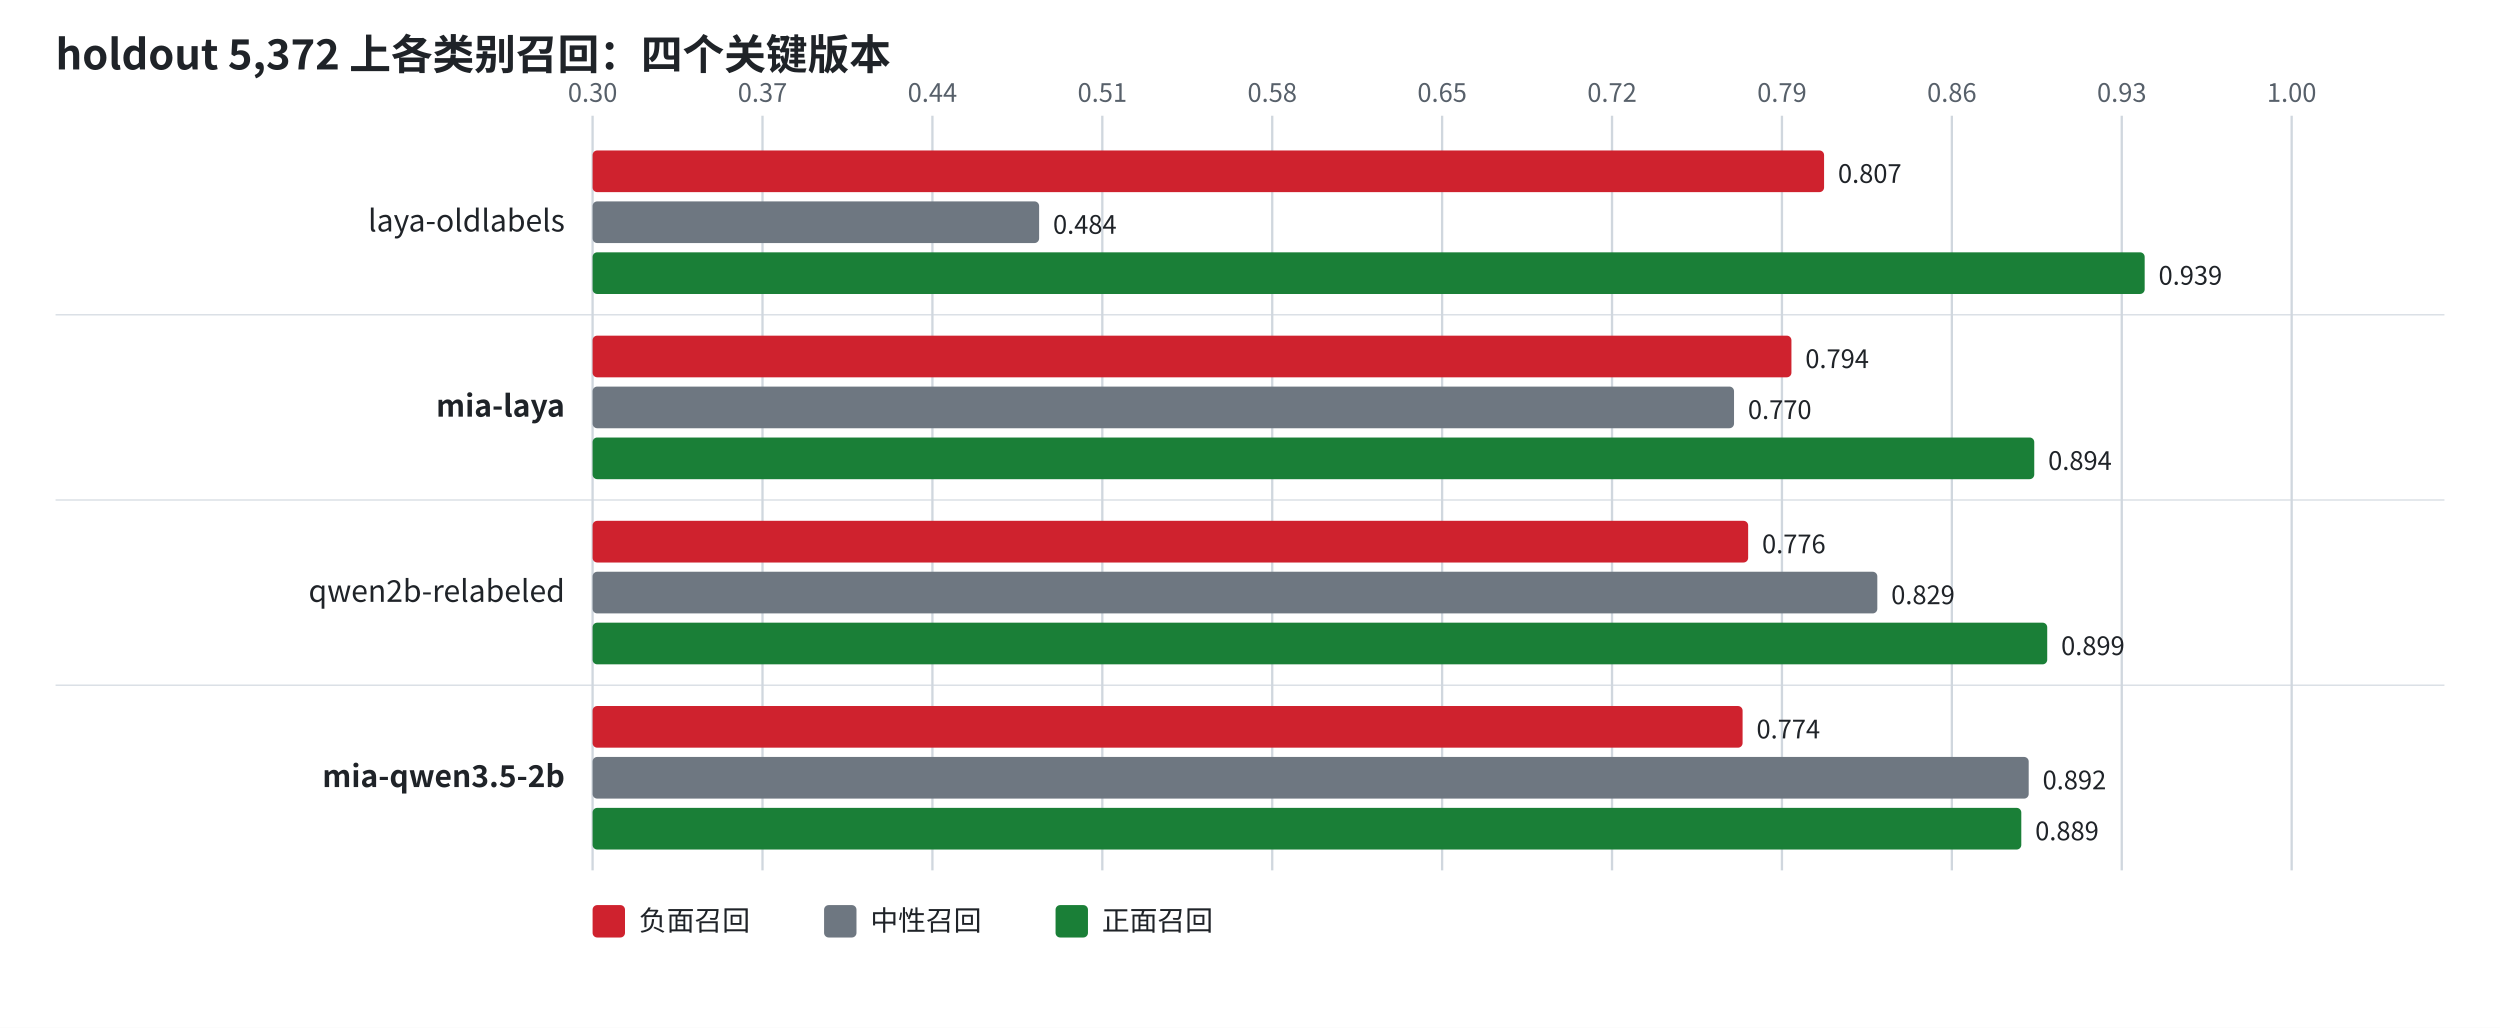
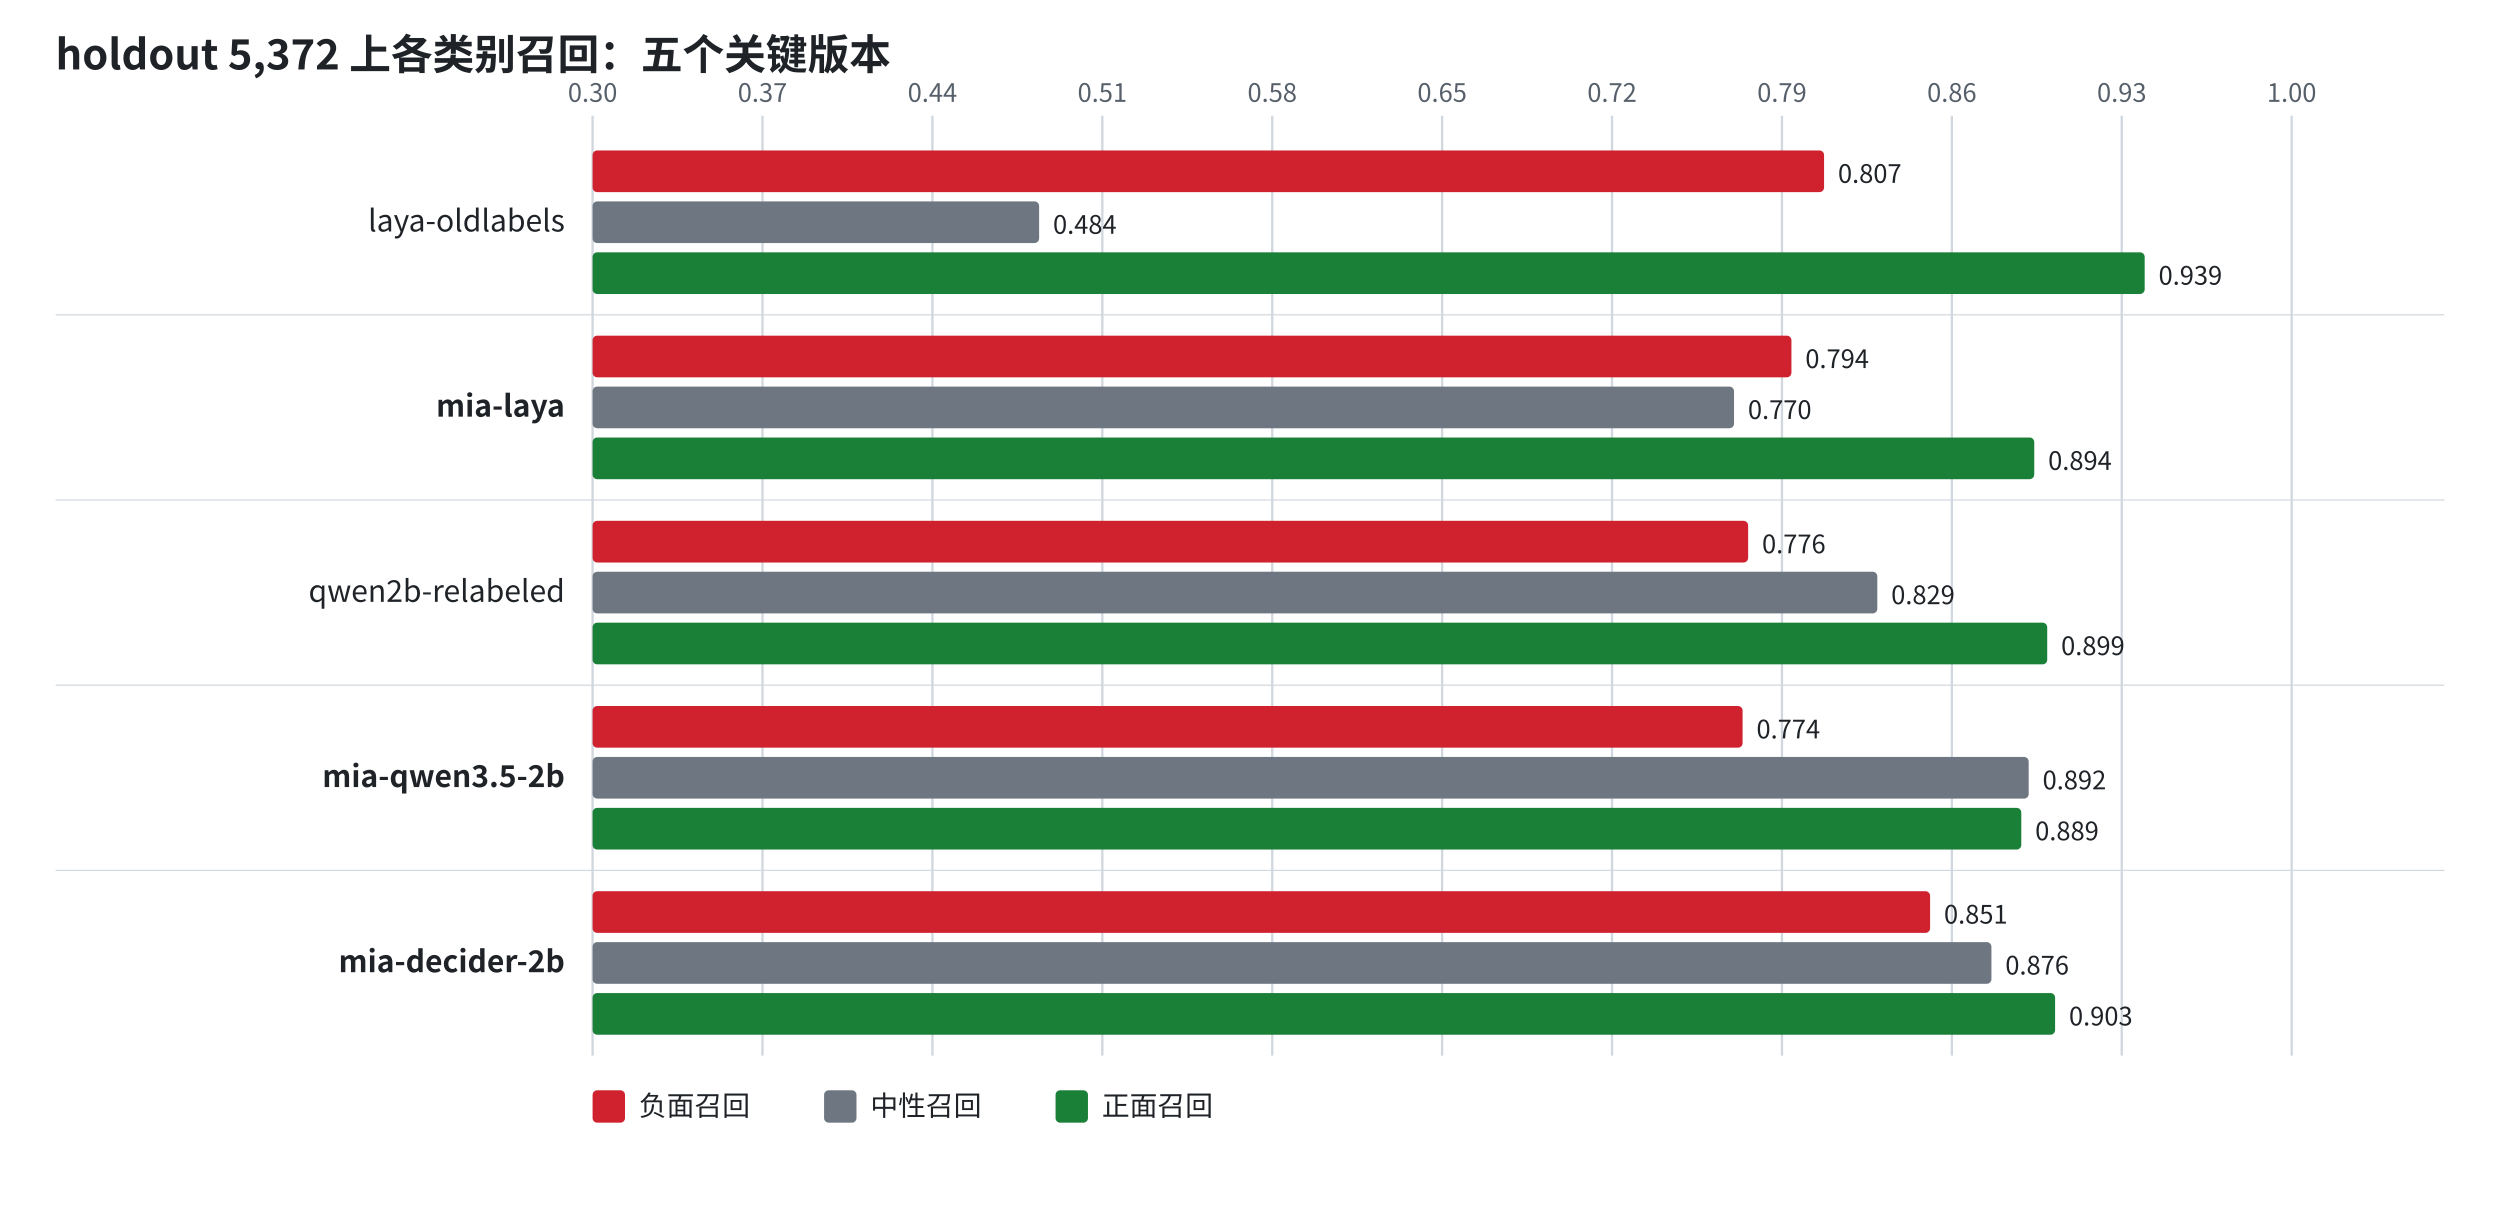
- <svg xmlns="http://www.w3.org/2000/svg" width="1080" height="444" viewBox="0 0 1080 444" role="img" aria-label="holdout 5,372 上各类别召回：四个关键版本" font-family="-apple-system, BlinkMacSystemFont, &quot;Segoe UI&quot;, &quot;PingFang SC&quot;, &quot;Microsoft YaHei&quot;, &quot;Noto Sans CJK SC&quot;, sans-serif">
-   <rect width="1080" height="444" fill="#ffffff" />
-   <text x="24" y="30" font-size="18" font-weight="600" fill="#1f2328">holdout 5,372 上各类别召回：四个关键版本</text>
-   <line x1="256.0" y1="50" x2="256.0" y2="376" stroke="#d0d7de" stroke-width="1" />
+ <svg xmlns="http://www.w3.org/2000/svg" width="1080" height="524" viewBox="0 0 1080 524" role="img" aria-label="holdout 5,372 上各类别召回：五个关键版本" font-family="-apple-system, BlinkMacSystemFont, &quot;Segoe UI&quot;, &quot;PingFang SC&quot;, &quot;Microsoft YaHei&quot;, &quot;Noto Sans CJK SC&quot;, sans-serif">
+   <rect width="1080" height="524" fill="#ffffff" />
+   <text x="24" y="30" font-size="18" font-weight="600" fill="#1f2328">holdout 5,372 上各类别召回：五个关键版本</text>
+   <line x1="256.0" y1="50" x2="256.0" y2="456" stroke="#d0d7de" stroke-width="1" />
  <text x="256.0" y="44" font-size="11" fill="#57606a" text-anchor="middle">0.30</text>
-   <line x1="329.4" y1="50" x2="329.4" y2="376" stroke="#d0d7de" stroke-width="1" />
+   <line x1="329.4" y1="50" x2="329.4" y2="456" stroke="#d0d7de" stroke-width="1" />
  <text x="329.4" y="44" font-size="11" fill="#57606a" text-anchor="middle">0.37</text>
-   <line x1="402.8" y1="50" x2="402.8" y2="376" stroke="#d0d7de" stroke-width="1" />
+   <line x1="402.8" y1="50" x2="402.8" y2="456" stroke="#d0d7de" stroke-width="1" />
  <text x="402.8" y="44" font-size="11" fill="#57606a" text-anchor="middle">0.44</text>
-   <line x1="476.2" y1="50" x2="476.2" y2="376" stroke="#d0d7de" stroke-width="1" />
+   <line x1="476.2" y1="50" x2="476.2" y2="456" stroke="#d0d7de" stroke-width="1" />
  <text x="476.2" y="44" font-size="11" fill="#57606a" text-anchor="middle">0.51</text>
-   <line x1="549.6" y1="50" x2="549.6" y2="376" stroke="#d0d7de" stroke-width="1" />
+   <line x1="549.6" y1="50" x2="549.6" y2="456" stroke="#d0d7de" stroke-width="1" />
  <text x="549.6" y="44" font-size="11" fill="#57606a" text-anchor="middle">0.58</text>
-   <line x1="623.0" y1="50" x2="623.0" y2="376" stroke="#d0d7de" stroke-width="1" />
+   <line x1="623.0" y1="50" x2="623.0" y2="456" stroke="#d0d7de" stroke-width="1" />
  <text x="623.0" y="44" font-size="11" fill="#57606a" text-anchor="middle">0.65</text>
-   <line x1="696.4" y1="50" x2="696.4" y2="376" stroke="#d0d7de" stroke-width="1" />
+   <line x1="696.4" y1="50" x2="696.4" y2="456" stroke="#d0d7de" stroke-width="1" />
  <text x="696.4" y="44" font-size="11" fill="#57606a" text-anchor="middle">0.72</text>
-   <line x1="769.8" y1="50" x2="769.8" y2="376" stroke="#d0d7de" stroke-width="1" />
+   <line x1="769.8" y1="50" x2="769.8" y2="456" stroke="#d0d7de" stroke-width="1" />
  <text x="769.8" y="44" font-size="11" fill="#57606a" text-anchor="middle">0.79</text>
-   <line x1="843.2" y1="50" x2="843.2" y2="376" stroke="#d0d7de" stroke-width="1" />
+   <line x1="843.2" y1="50" x2="843.2" y2="456" stroke="#d0d7de" stroke-width="1" />
  <text x="843.2" y="44" font-size="11" fill="#57606a" text-anchor="middle">0.86</text>
-   <line x1="916.6" y1="50" x2="916.6" y2="376" stroke="#d0d7de" stroke-width="1" />
+   <line x1="916.6" y1="50" x2="916.6" y2="456" stroke="#d0d7de" stroke-width="1" />
  <text x="916.6" y="44" font-size="11" fill="#57606a" text-anchor="middle">0.93</text>
-   <line x1="990.0" y1="50" x2="990.0" y2="376" stroke="#d0d7de" stroke-width="1" />
+   <line x1="990.0" y1="50" x2="990.0" y2="456" stroke="#d0d7de" stroke-width="1" />
  <text x="990.0" y="44" font-size="11" fill="#57606a" text-anchor="middle">1.00</text>
  <text x="244" y="100.0" font-size="13" fill="#1f2328" text-anchor="end">laya-oldlabels</text>
  <rect x="256" y="65.0" width="532.0" height="18" fill="#cf222e" rx="2" />
  <text x="794.0" y="79.0" font-size="11" fill="#1f2328">0.807</text>
  <rect x="256" y="87.0" width="192.9" height="18" fill="#6e7781" rx="2" />
  <text x="454.9" y="101.0" font-size="11" fill="#1f2328">0.484</text>
  <rect x="256" y="109.0" width="670.5" height="18" fill="#1a7f37" rx="2" />
  <text x="932.5" y="123.0" font-size="11" fill="#1f2328">0.939</text>
  <text x="244" y="180.0" font-size="13" fill="#1f2328" text-anchor="end" font-weight="600">mia-laya</text>
  <rect x="256" y="145.0" width="517.9" height="18" fill="#cf222e" rx="2" />
  <text x="779.9" y="159.0" font-size="11" fill="#1f2328">0.794</text>
  <rect x="256" y="167.0" width="493.1" height="18" fill="#6e7781" rx="2" />
  <text x="755.1" y="181.0" font-size="11" fill="#1f2328">0.770</text>
  <rect x="256" y="189.0" width="622.8" height="18" fill="#1a7f37" rx="2" />
  <text x="884.8" y="203.0" font-size="11" fill="#1f2328">0.894</text>
  <line x1="24" y1="136" x2="1056" y2="136" stroke="#d0d7de" stroke-width="0.5" />
  <text x="244" y="260.0" font-size="13" fill="#1f2328" text-anchor="end">qwen2b-relabeled</text>
  <rect x="256" y="225.0" width="499.2" height="18" fill="#cf222e" rx="2" />
  <text x="761.2" y="239.0" font-size="11" fill="#1f2328">0.776</text>
  <rect x="256" y="247.0" width="555.0" height="18" fill="#6e7781" rx="2" />
  <text x="817.0" y="261.0" font-size="11" fill="#1f2328">0.829</text>
  <rect x="256" y="269.0" width="628.4" height="18" fill="#1a7f37" rx="2" />
  <text x="890.4" y="283.0" font-size="11" fill="#1f2328">0.899</text>
  <line x1="24" y1="216" x2="1056" y2="216" stroke="#d0d7de" stroke-width="0.5" />
  <text x="244" y="340.0" font-size="13" fill="#1f2328" text-anchor="end" font-weight="600">mia-qwen3.5-2b</text>
  <rect x="256" y="305.0" width="496.8" height="18" fill="#cf222e" rx="2" />
  <text x="758.8" y="319.0" font-size="11" fill="#1f2328">0.774</text>
  <rect x="256" y="327.0" width="620.4" height="18" fill="#6e7781" rx="2" />
  <text x="882.4" y="341.0" font-size="11" fill="#1f2328">0.892</text>
  <rect x="256" y="349.0" width="617.2" height="18" fill="#1a7f37" rx="2" />
  <text x="879.2" y="363.0" font-size="11" fill="#1f2328">0.889</text>
  <line x1="24" y1="296" x2="1056" y2="296" stroke="#d0d7de" stroke-width="0.5" />
-   <rect x="256" y="391" width="14" height="14" fill="#cf222e" rx="2" />
-   <text x="276" y="402" font-size="12" fill="#1f2328">负面召回</text>
-   <rect x="356" y="391" width="14" height="14" fill="#6e7781" rx="2" />
-   <text x="376" y="402" font-size="12" fill="#1f2328">中性召回</text>
-   <rect x="456" y="391" width="14" height="14" fill="#1a7f37" rx="2" />
-   <text x="476" y="402" font-size="12" fill="#1f2328">正面召回</text>
+   <text x="244" y="420.0" font-size="13" fill="#1f2328" text-anchor="end" font-weight="600">mia-decider-2b</text>
+   <rect x="256" y="385.0" width="577.8" height="18" fill="#cf222e" rx="2" />
+   <text x="839.8" y="399.0" font-size="11" fill="#1f2328">0.851</text>
+   <rect x="256" y="407.0" width="604.3" height="18" fill="#6e7781" rx="2" />
+   <text x="866.3" y="421.0" font-size="11" fill="#1f2328">0.876</text>
+   <rect x="256" y="429.0" width="631.8" height="18" fill="#1a7f37" rx="2" />
+   <text x="893.8" y="443.0" font-size="11" fill="#1f2328">0.903</text>
+   <line x1="24" y1="376" x2="1056" y2="376" stroke="#d0d7de" stroke-width="0.5" />
+   <rect x="256" y="471" width="14" height="14" fill="#cf222e" rx="2" />
+   <text x="276" y="482" font-size="12" fill="#1f2328">负面召回</text>
+   <rect x="356" y="471" width="14" height="14" fill="#6e7781" rx="2" />
+   <text x="376" y="482" font-size="12" fill="#1f2328">中性召回</text>
+   <rect x="456" y="471" width="14" height="14" fill="#1a7f37" rx="2" />
+   <text x="476" y="482" font-size="12" fill="#1f2328">正面召回</text>
</svg>
